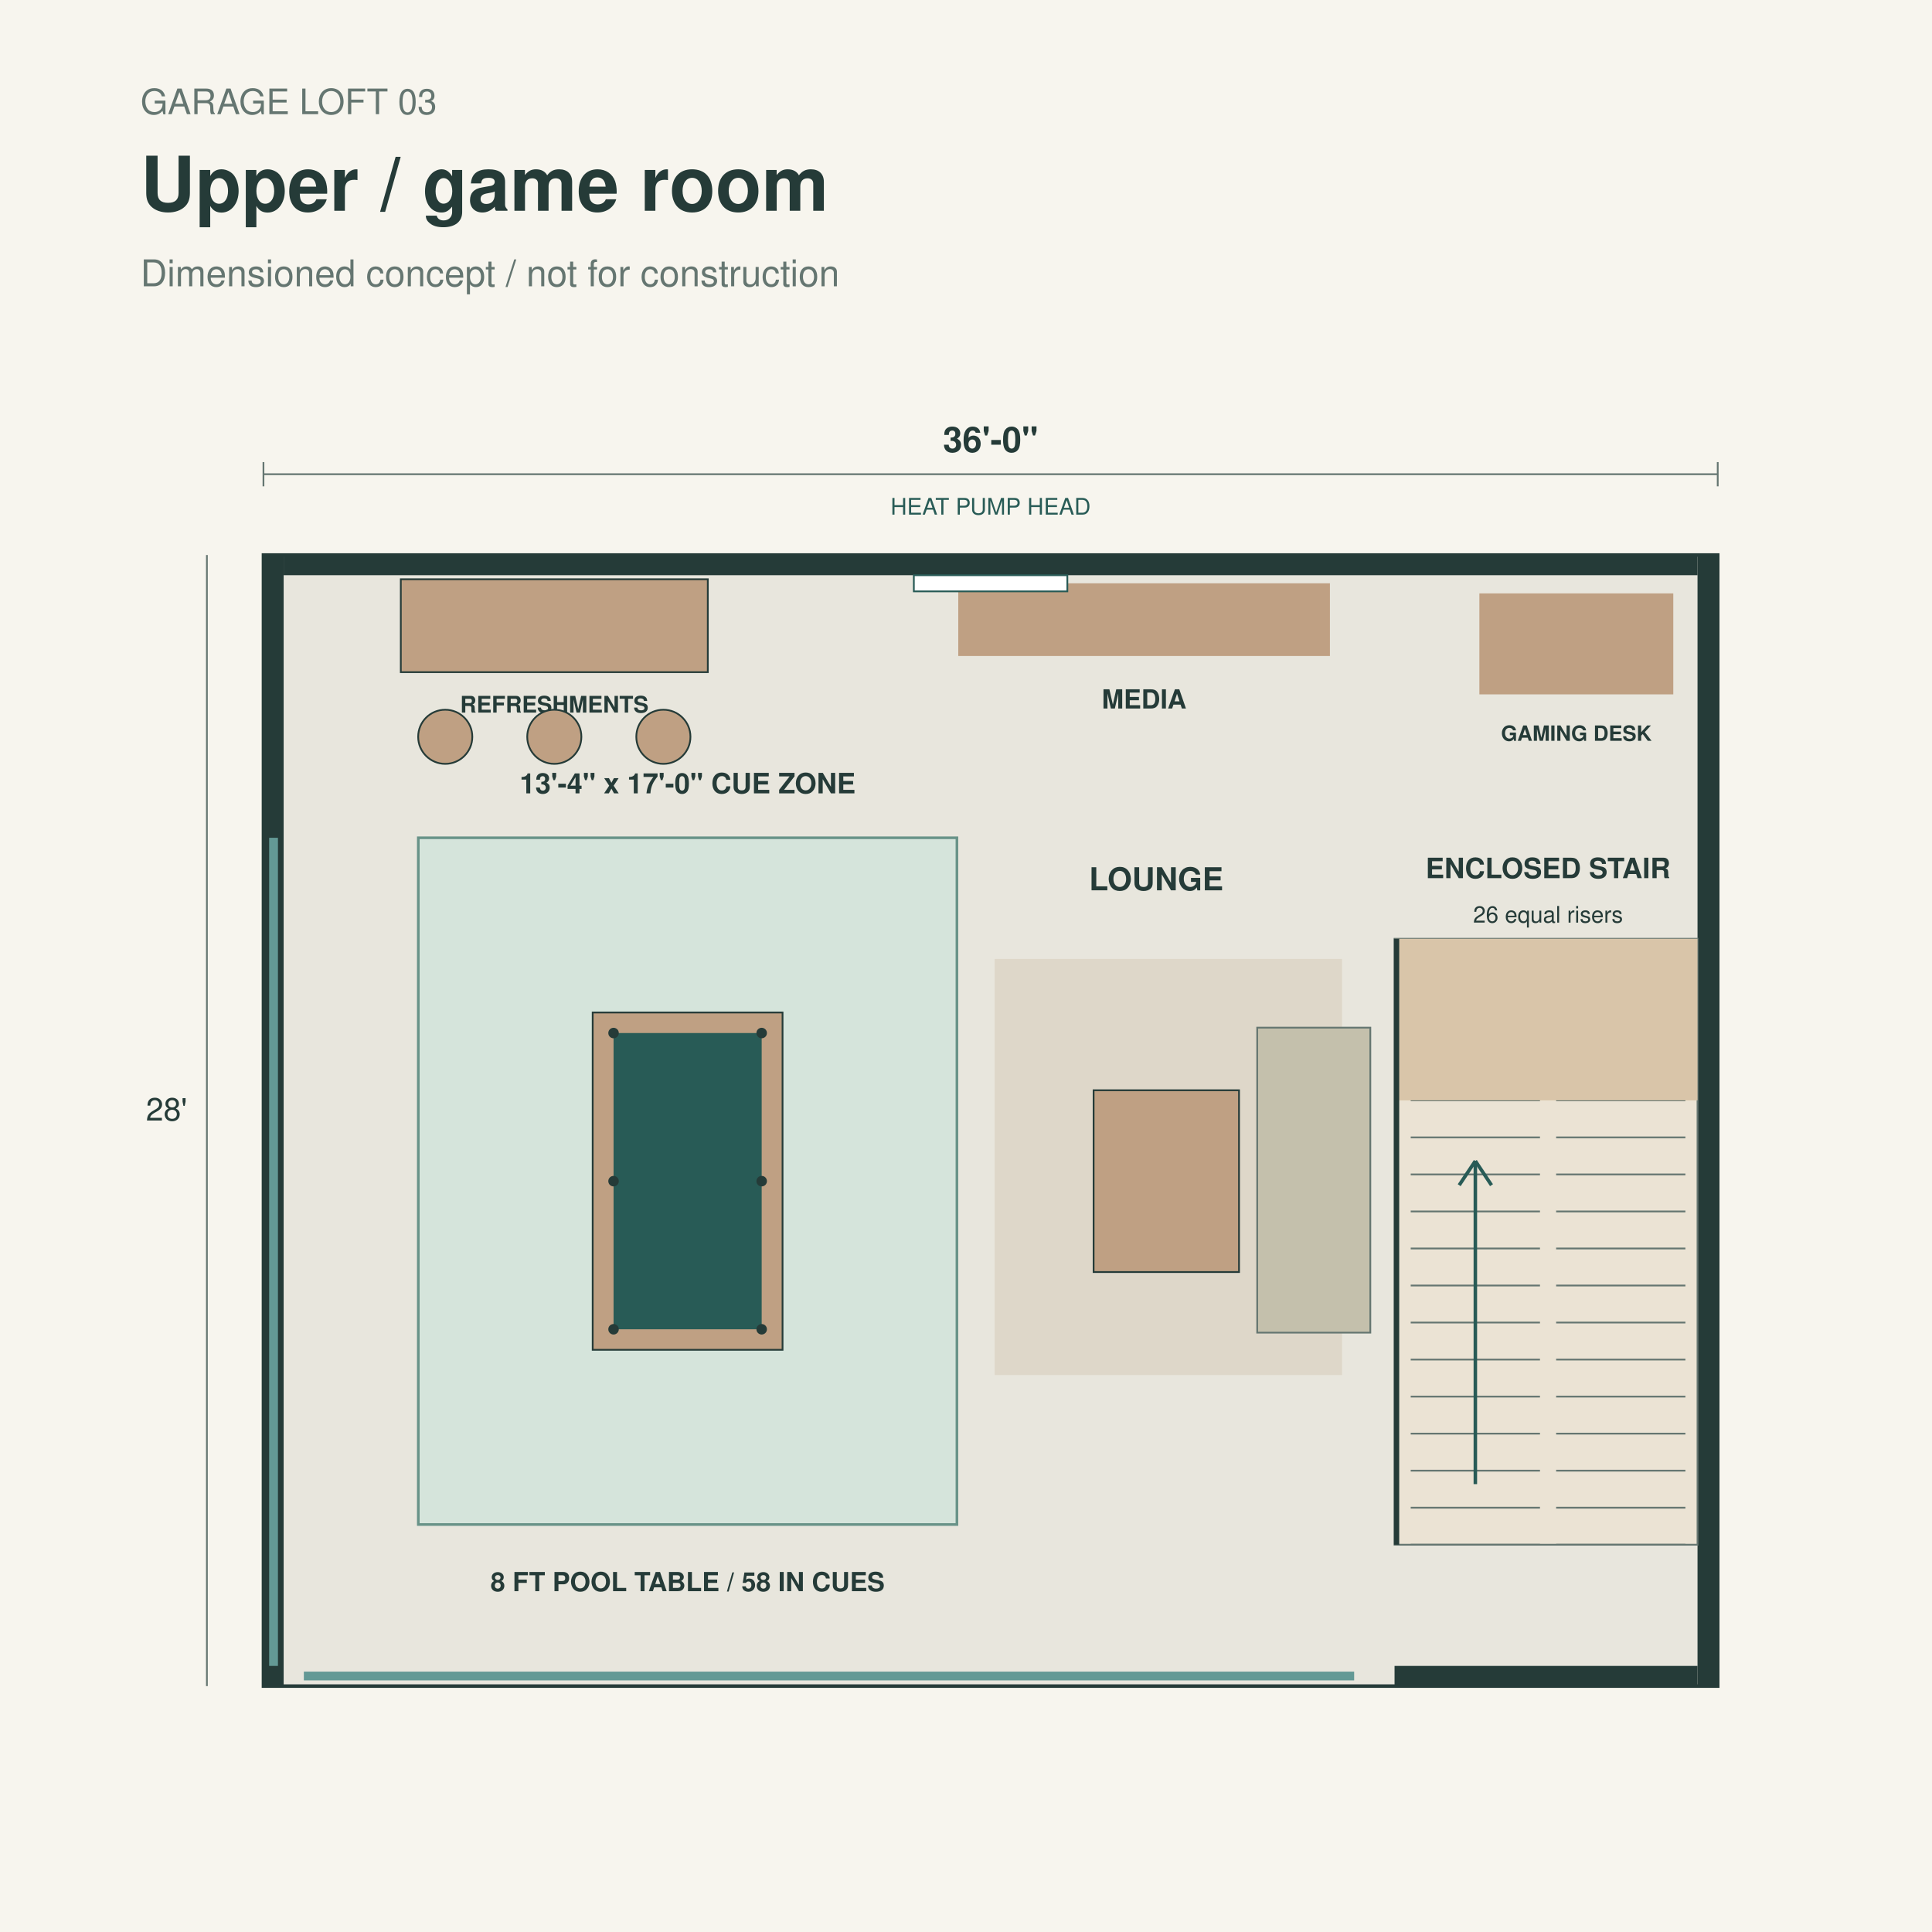
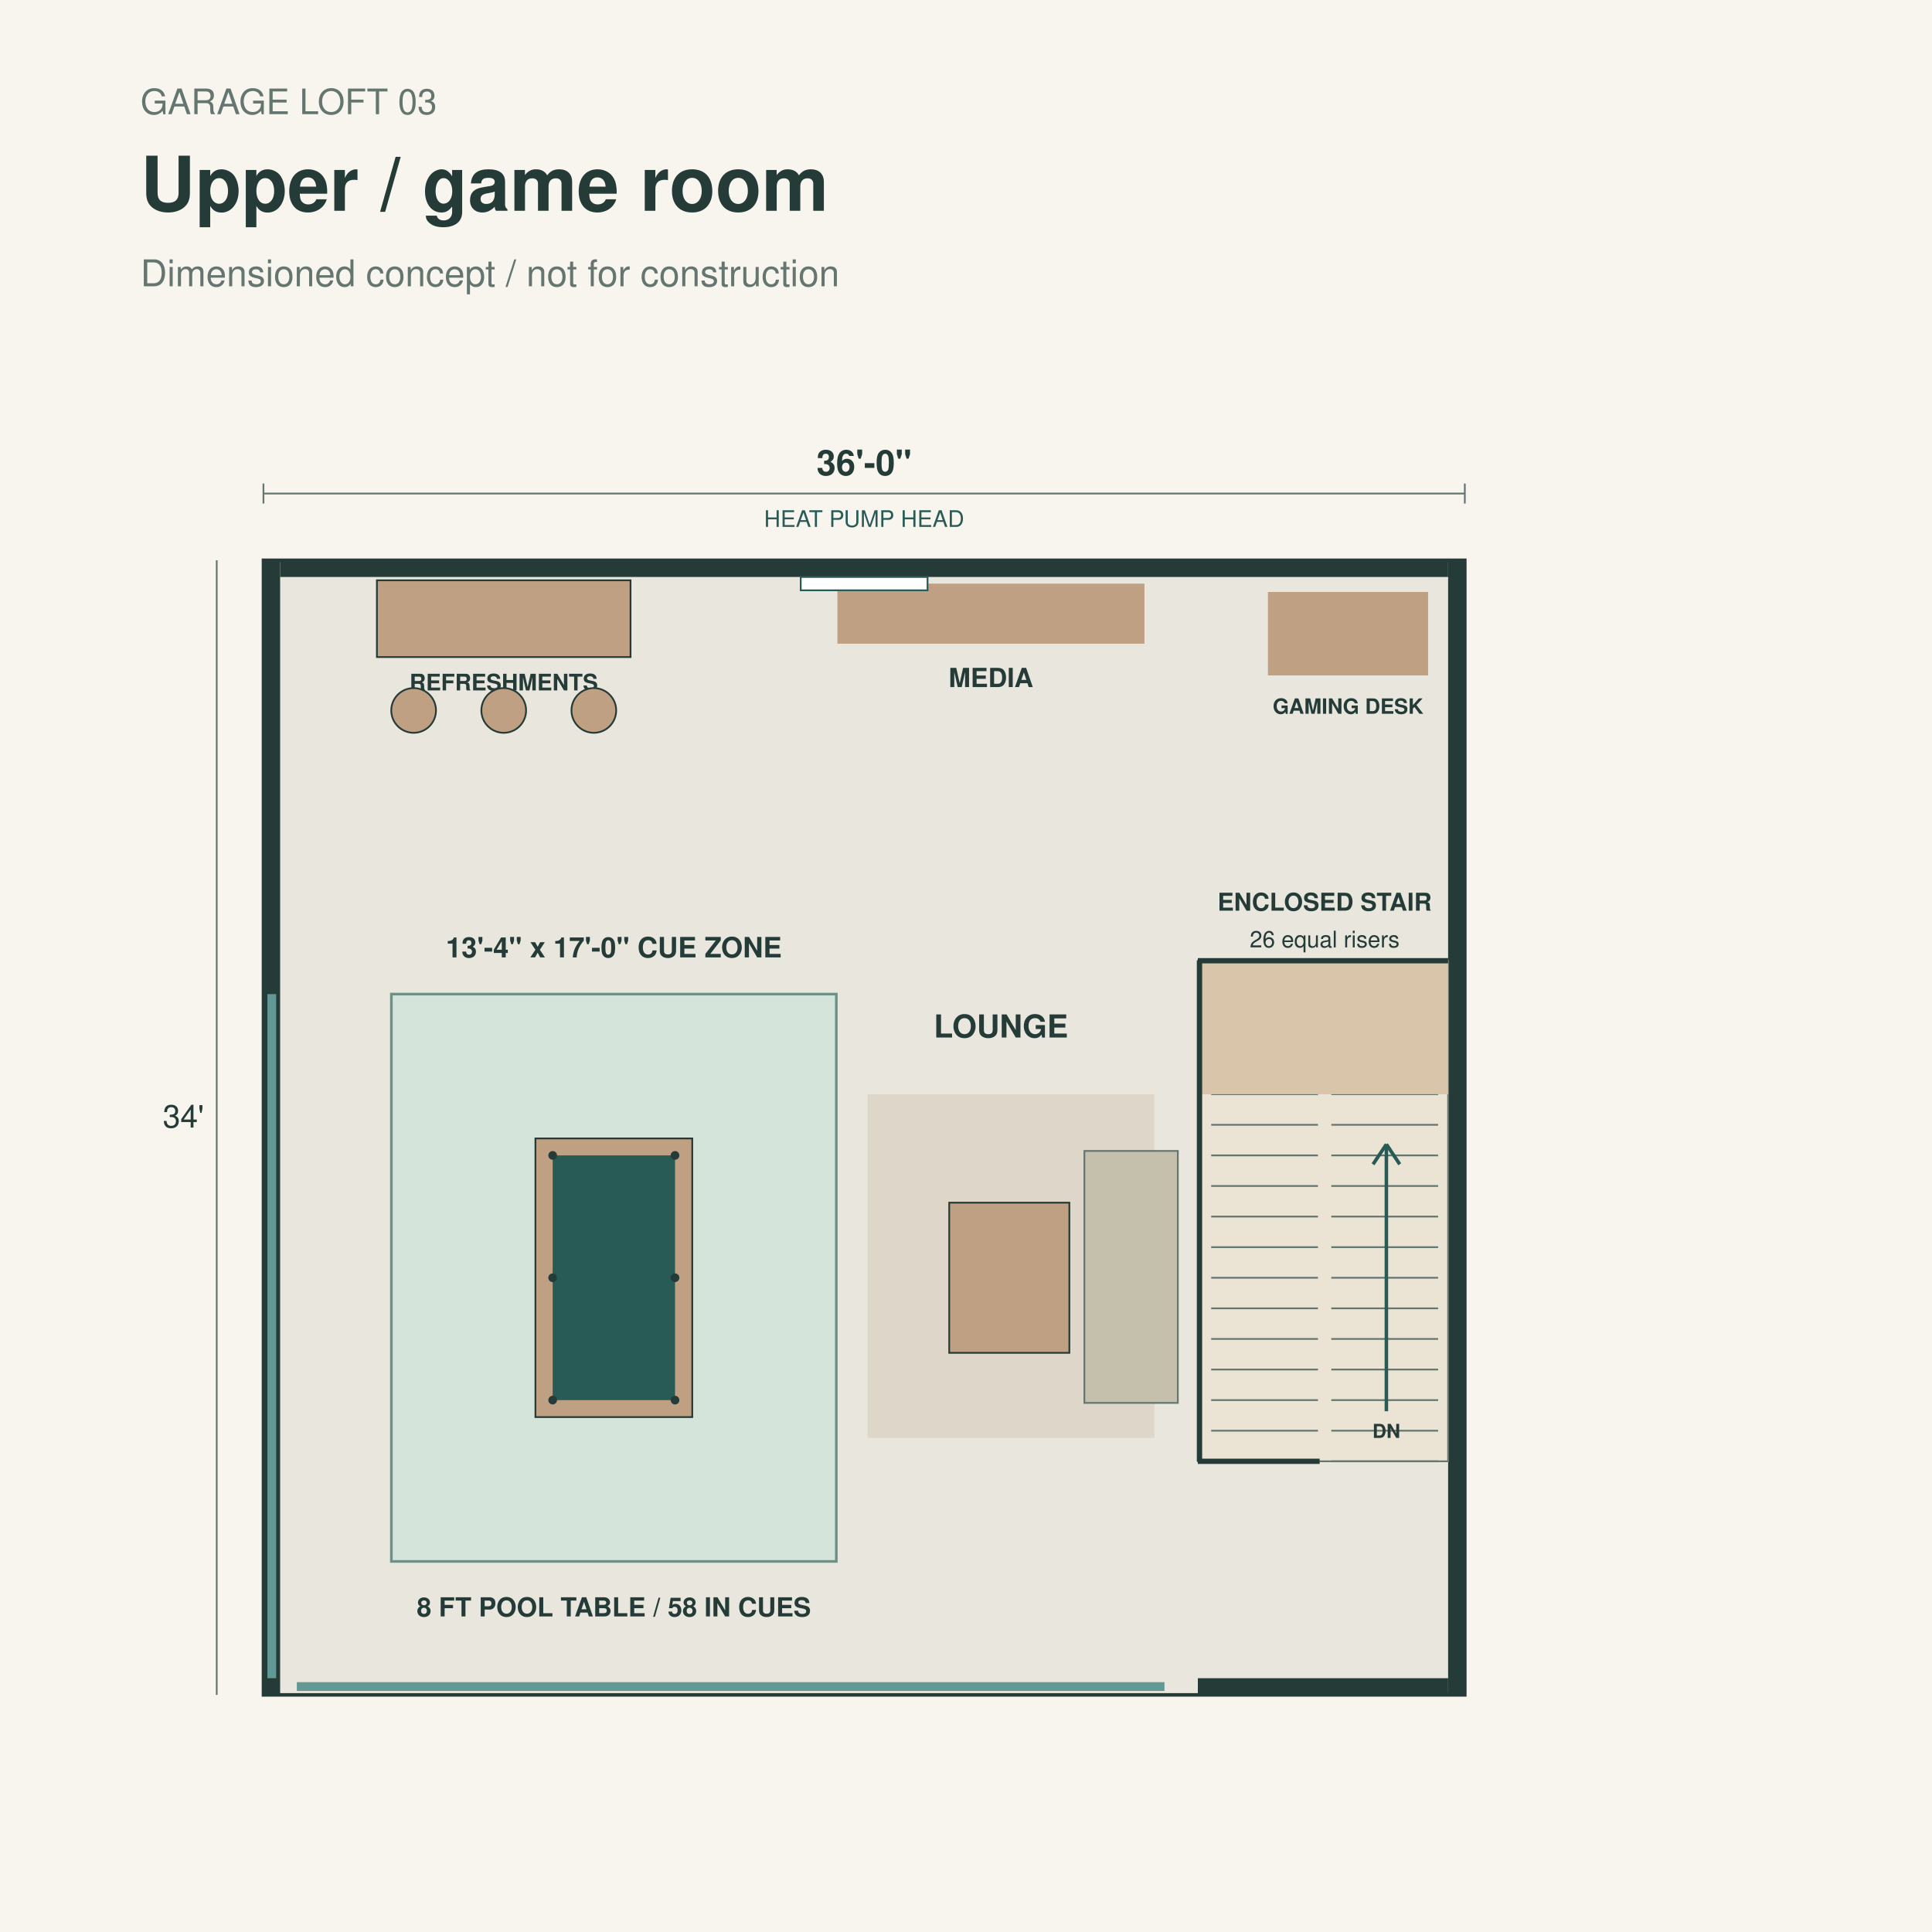
<svg xmlns="http://www.w3.org/2000/svg" width="1100" height="1100" viewBox="0 0 1100 1100">
  <rect x="0" y="0" width="1100" height="1100" fill="#f7f5ee" stroke="none" stroke-width="1" />
  <text x="80" y="65" font-family="Helvetica,Arial,sans-serif" font-size="20" fill="#657671" text-anchor="start" font-weight="400">GARAGE LOFT 03</text>
  <text x="80" y="120" font-family="Helvetica,Arial,sans-serif" font-size="43" fill="#253b38" text-anchor="start" font-weight="700">Upper / game room</text>
  <text x="80" y="163" font-family="Helvetica,Arial,sans-serif" font-size="21" fill="#657671" text-anchor="start" font-weight="400">Dimensioned concept / not for construction</text>
-   <rect x="150" y="316" width="828" height="644" fill="#e8e6dd" stroke="#253b38" stroke-width="2" />
-   <rect x="150" y="316" width="11.5" height="644" fill="#253b38" stroke="none" stroke-width="1" />
-   <rect x="966.5" y="316" width="11.5" height="644" fill="#253b38" stroke="none" stroke-width="1" />
-   <rect x="161.5" y="316" width="805.0" height="11.5" fill="#253b38" stroke="none" stroke-width="1" />
-   <line x1="150" y1="270" x2="978" y2="270" stroke="#657671" stroke-width="1" />
-   <line x1="150" y1="276.9" x2="150" y2="263.1" stroke="#657671" stroke-width="1" />
-   <line x1="978" y1="276.9" x2="978" y2="263.1" stroke="#657671" stroke-width="1" />
-   <text x="564" y="257.35" font-family="Helvetica,Arial,sans-serif" font-size="20" fill="#253b38" text-anchor="middle" font-weight="700">36'-0"</text>
-   <line x1="117.8" y1="960" x2="117.8" y2="316" stroke="#657671" stroke-width="1" />
-   <text x="94.8" y="638" font-family="Helvetica,Arial,sans-serif" font-size="18" fill="#253b38" text-anchor="middle" font-weight="400">28'</text>
-   <rect x="794" y="534.5" width="172.5" height="345.0" fill="#ebe3d4" stroke="#657671" stroke-width="1" />
-   <line x1="803.2" y1="879.5" x2="876.8" y2="879.5" stroke="#657671" stroke-width="1" />
-   <line x1="886" y1="879.5" x2="959.6" y2="879.5" stroke="#657671" stroke-width="1" />
-   <line x1="803.2" y1="858.417" x2="876.8" y2="858.417" stroke="#657671" stroke-width="1" />
-   <line x1="886" y1="858.417" x2="959.6" y2="858.417" stroke="#657671" stroke-width="1" />
-   <line x1="803.2" y1="837.333" x2="876.8" y2="837.333" stroke="#657671" stroke-width="1" />
-   <line x1="886" y1="837.333" x2="959.6" y2="837.333" stroke="#657671" stroke-width="1" />
-   <line x1="803.2" y1="816.25" x2="876.8" y2="816.25" stroke="#657671" stroke-width="1" />
-   <line x1="886" y1="816.25" x2="959.6" y2="816.25" stroke="#657671" stroke-width="1" />
-   <line x1="803.2" y1="795.167" x2="876.8" y2="795.167" stroke="#657671" stroke-width="1" />
-   <line x1="886" y1="795.167" x2="959.6" y2="795.167" stroke="#657671" stroke-width="1" />
-   <line x1="803.2" y1="774.083" x2="876.8" y2="774.083" stroke="#657671" stroke-width="1" />
-   <line x1="886" y1="774.083" x2="959.6" y2="774.083" stroke="#657671" stroke-width="1" />
-   <line x1="803.2" y1="753.0" x2="876.8" y2="753.0" stroke="#657671" stroke-width="1" />
-   <line x1="886" y1="753.0" x2="959.6" y2="753.0" stroke="#657671" stroke-width="1" />
-   <line x1="803.2" y1="731.917" x2="876.8" y2="731.917" stroke="#657671" stroke-width="1" />
-   <line x1="886" y1="731.917" x2="959.6" y2="731.917" stroke="#657671" stroke-width="1" />
-   <line x1="803.2" y1="710.833" x2="876.8" y2="710.833" stroke="#657671" stroke-width="1" />
-   <line x1="886" y1="710.833" x2="959.6" y2="710.833" stroke="#657671" stroke-width="1" />
-   <line x1="803.2" y1="689.75" x2="876.8" y2="689.75" stroke="#657671" stroke-width="1" />
-   <line x1="886" y1="689.75" x2="959.6" y2="689.75" stroke="#657671" stroke-width="1" />
-   <line x1="803.2" y1="668.667" x2="876.8" y2="668.667" stroke="#657671" stroke-width="1" />
-   <line x1="886" y1="668.667" x2="959.6" y2="668.667" stroke="#657671" stroke-width="1" />
-   <line x1="803.2" y1="647.583" x2="876.8" y2="647.583" stroke="#657671" stroke-width="1" />
-   <line x1="886" y1="647.583" x2="959.6" y2="647.583" stroke="#657671" stroke-width="1" />
-   <line x1="803.2" y1="626.5" x2="876.8" y2="626.5" stroke="#657671" stroke-width="1" />
-   <line x1="886" y1="626.5" x2="959.6" y2="626.5" stroke="#657671" stroke-width="1" />
-   <rect x="794" y="534.5" width="172.5" height="92.0" fill="#d9c5a9" stroke="none" stroke-width="1" />
-   <line x1="840" y1="845" x2="840" y2="661" stroke="#285b56" stroke-width="2" />
-   <line x1="840" y1="661" x2="830.8" y2="674.8" stroke="#285b56" stroke-width="2" />
-   <line x1="840" y1="661" x2="849.2" y2="674.8" stroke="#285b56" stroke-width="2" />
-   <text x="881.4" y="500" font-family="Helvetica,Arial,sans-serif" font-size="16" fill="#253b38" text-anchor="middle" font-weight="700">ENCLOSED STAIR</text>
-   <text x="881.4" y="525.3" font-family="Helvetica,Arial,sans-serif" font-size="13" fill="#253b38" text-anchor="middle" font-weight="400">26 equal risers</text>
-   <line x1="173" y1="954.25" x2="771" y2="954.25" stroke="#639995" stroke-width="5" />
-   <line x1="155.75" y1="948.5" x2="155.75" y2="477" stroke="#639995" stroke-width="5" />
-   <rect x="794" y="948.5" width="172.5" height="11.5" fill="#253b38" stroke="none" stroke-width="1" />
-   <rect x="238.167" y="477.0" width="306.667" height="391.0" fill="#d5e4db" stroke="#689388" stroke-width="1.5" />
-   <rect x="337.45" y="576.475" width="108.1" height="192.05" fill="#bfa083" stroke="#253b38" stroke-width="1" />
-   <rect x="349.333" y="588.167" width="84.333" height="168.667" fill="#285b56" stroke="none" stroke-width="1" />
-   <circle cx="349.333" cy="756.833" r="2.99" fill="#253b38" stroke="none" stroke-width="1" />
-   <circle cx="349.333" cy="672.5" r="2.99" fill="#253b38" stroke="none" stroke-width="1" />
-   <circle cx="349.333" cy="588.167" r="2.99" fill="#253b38" stroke="none" stroke-width="1" />
-   <circle cx="433.667" cy="756.833" r="2.99" fill="#253b38" stroke="none" stroke-width="1" />
-   <circle cx="433.667" cy="672.5" r="2.99" fill="#253b38" stroke="none" stroke-width="1" />
-   <circle cx="433.667" cy="588.167" r="2.99" fill="#253b38" stroke="none" stroke-width="1" />
-   <text x="391.5" y="451.7" font-family="Helvetica,Arial,sans-serif" font-size="16" fill="#253b38" text-anchor="middle" font-weight="700">13'-4" x 17'-0" CUE ZONE</text>
-   <text x="391.5" y="905.95" font-family="Helvetica,Arial,sans-serif" font-size="15" fill="#253b38" text-anchor="middle" font-weight="700">8 FT POOL TABLE / 58 IN CUES</text>
-   <rect x="566.3" y="546" width="197.8" height="236.9" fill="#ded7c9" stroke="none" stroke-width="1" />
-   <rect x="715.8" y="585.1" width="64.4" height="173.65" fill="#c4c0ac" stroke="#657671" stroke-width="1" />
-   <rect x="622.65" y="620.75" width="82.8" height="103.5" fill="#bfa083" stroke="#253b38" stroke-width="1" />
-   <text x="658.3" y="506.9" font-family="Helvetica,Arial,sans-serif" font-size="18" fill="#253b38" text-anchor="middle" font-weight="700">LOUNGE</text>
-   <rect x="228.2" y="329.8" width="174.8" height="52.9" fill="#bfa083" stroke="#253b38" stroke-width="1" />
-   <text x="315.6" y="405.7" font-family="Helvetica,Arial,sans-serif" font-size="13" fill="#253b38" text-anchor="middle" font-weight="700">REFRESHMENTS</text>
-   <circle cx="253.5" cy="419.5" r="15.41" fill="#bfa083" stroke="#253b38" stroke-width="1" />
-   <circle cx="315.6" cy="419.5" r="15.41" fill="#bfa083" stroke="#253b38" stroke-width="1" />
-   <circle cx="377.7" cy="419.5" r="15.41" fill="#bfa083" stroke="#253b38" stroke-width="1" />
-   <rect x="545.6" y="332.1" width="211.6" height="41.4" fill="#bfa083" stroke="none" stroke-width="1" />
-   <text x="651.4" y="403.4" font-family="Helvetica,Arial,sans-serif" font-size="15" fill="#253b38" text-anchor="middle" font-weight="700">MEDIA</text>
-   <rect x="520.3" y="327.5" width="87.4" height="9.2" fill="#ffffff" stroke="#285b56" stroke-width="1" />
-   <text x="564" y="293" font-family="Helvetica,Arial,sans-serif" font-size="13" fill="#285b56" text-anchor="middle" font-weight="400">HEAT PUMP HEAD</text>
-   <rect x="842.3" y="337.85" width="110.4" height="57.5" fill="#bfa083" stroke="none" stroke-width="1" />
-   <text x="897.5" y="421.8" font-family="Helvetica,Arial,sans-serif" font-size="12" fill="#253b38" text-anchor="middle" font-weight="700">GAMING DESK</text>
-   <line x1="795.15" y1="879.5" x2="795.15" y2="534.5" stroke="#253b38" stroke-width="3" />
+   <rect x="150" y="319" width="684" height="646" fill="#e8e6dd" stroke="#253b38" stroke-width="2" />
+   <rect x="150" y="319" width="9.5" height="646" fill="#253b38" stroke="none" stroke-width="1" />
+   <rect x="824.5" y="319" width="9.5" height="646" fill="#253b38" stroke="none" stroke-width="1" />
+   <rect x="159.5" y="319" width="665.0" height="9.5" fill="#253b38" stroke="none" stroke-width="1" />
+   <line x1="150" y1="281" x2="834" y2="281" stroke="#657671" stroke-width="1" />
+   <line x1="150" y1="286.7" x2="150" y2="275.3" stroke="#657671" stroke-width="1" />
+   <line x1="834" y1="286.7" x2="834" y2="275.3" stroke="#657671" stroke-width="1" />
+   <text x="492" y="270.55" font-family="Helvetica,Arial,sans-serif" font-size="20" fill="#253b38" text-anchor="middle" font-weight="700">36'-0"</text>
+   <line x1="123.4" y1="965" x2="123.4" y2="319" stroke="#657671" stroke-width="1" />
+   <text x="104.4" y="642" font-family="Helvetica,Arial,sans-serif" font-size="18" fill="#253b38" text-anchor="middle" font-weight="400">34'</text>
+   <rect x="682" y="547" width="142.5" height="285" fill="#ebe3d4" stroke="#657671" stroke-width="1" />
+   <line x1="689.6" y1="832.0" x2="750.4" y2="832.0" stroke="#657671" stroke-width="1" />
+   <line x1="758" y1="832.0" x2="818.8" y2="832.0" stroke="#657671" stroke-width="1" />
+   <line x1="689.6" y1="814.583" x2="750.4" y2="814.583" stroke="#657671" stroke-width="1" />
+   <line x1="758" y1="814.583" x2="818.8" y2="814.583" stroke="#657671" stroke-width="1" />
+   <line x1="689.6" y1="797.167" x2="750.4" y2="797.167" stroke="#657671" stroke-width="1" />
+   <line x1="758" y1="797.167" x2="818.8" y2="797.167" stroke="#657671" stroke-width="1" />
+   <line x1="689.6" y1="779.75" x2="750.4" y2="779.75" stroke="#657671" stroke-width="1" />
+   <line x1="758" y1="779.75" x2="818.8" y2="779.75" stroke="#657671" stroke-width="1" />
+   <line x1="689.6" y1="762.333" x2="750.4" y2="762.333" stroke="#657671" stroke-width="1" />
+   <line x1="758" y1="762.333" x2="818.8" y2="762.333" stroke="#657671" stroke-width="1" />
+   <line x1="689.6" y1="744.917" x2="750.4" y2="744.917" stroke="#657671" stroke-width="1" />
+   <line x1="758" y1="744.917" x2="818.8" y2="744.917" stroke="#657671" stroke-width="1" />
+   <line x1="689.6" y1="727.5" x2="750.4" y2="727.5" stroke="#657671" stroke-width="1" />
+   <line x1="758" y1="727.5" x2="818.8" y2="727.5" stroke="#657671" stroke-width="1" />
+   <line x1="689.6" y1="710.083" x2="750.4" y2="710.083" stroke="#657671" stroke-width="1" />
+   <line x1="758" y1="710.083" x2="818.8" y2="710.083" stroke="#657671" stroke-width="1" />
+   <line x1="689.6" y1="692.667" x2="750.4" y2="692.667" stroke="#657671" stroke-width="1" />
+   <line x1="758" y1="692.667" x2="818.8" y2="692.667" stroke="#657671" stroke-width="1" />
+   <line x1="689.6" y1="675.25" x2="750.4" y2="675.25" stroke="#657671" stroke-width="1" />
+   <line x1="758" y1="675.25" x2="818.8" y2="675.25" stroke="#657671" stroke-width="1" />
+   <line x1="689.6" y1="657.833" x2="750.4" y2="657.833" stroke="#657671" stroke-width="1" />
+   <line x1="758" y1="657.833" x2="818.8" y2="657.833" stroke="#657671" stroke-width="1" />
+   <line x1="689.6" y1="640.417" x2="750.4" y2="640.417" stroke="#657671" stroke-width="1" />
+   <line x1="758" y1="640.417" x2="818.8" y2="640.417" stroke="#657671" stroke-width="1" />
+   <line x1="689.6" y1="623.0" x2="750.4" y2="623.0" stroke="#657671" stroke-width="1" />
+   <line x1="758" y1="623.0" x2="818.8" y2="623.0" stroke="#657671" stroke-width="1" />
+   <rect x="682" y="547" width="142.5" height="76" fill="#d9c5a9" stroke="none" stroke-width="1" />
+   <line x1="789.35" y1="803.5" x2="789.35" y2="651.5" stroke="#285b56" stroke-width="2" />
+   <line x1="789.35" y1="651.5" x2="781.75" y2="662.9" stroke="#285b56" stroke-width="2" />
+   <line x1="789.35" y1="651.5" x2="796.95" y2="662.9" stroke="#285b56" stroke-width="2" />
+   <text x="789.35" y="818.7" font-family="Helvetica,Arial,sans-serif" font-size="11" fill="#253b38" text-anchor="middle" font-weight="700">DN</text>
+   <text x="754.2" y="518.5" font-family="Helvetica,Arial,sans-serif" font-size="14" fill="#253b38" text-anchor="middle" font-weight="700">ENCLOSED STAIR</text>
+   <text x="754.2" y="539.4" font-family="Helvetica,Arial,sans-serif" font-size="13" fill="#253b38" text-anchor="middle" font-weight="400">26 equal risers</text>
+   <line x1="169" y1="960.25" x2="663" y2="960.25" stroke="#639995" stroke-width="5" />
+   <line x1="154.75" y1="955.5" x2="154.75" y2="566" stroke="#639995" stroke-width="5" />
+   <rect x="682" y="955.5" width="142.5" height="9.5" fill="#253b38" stroke="none" stroke-width="1" />
+   <rect x="222.833" y="566.0" width="253.333" height="323.0" fill="#d5e4db" stroke="#689388" stroke-width="1.5" />
+   <rect x="304.85" y="648.175" width="89.3" height="158.65" fill="#bfa083" stroke="#253b38" stroke-width="1" />
+   <rect x="314.667" y="657.833" width="69.667" height="139.333" fill="#285b56" stroke="none" stroke-width="1" />
+   <circle cx="314.667" cy="797.167" r="2.47" fill="#253b38" stroke="none" stroke-width="1" />
+   <circle cx="314.667" cy="727.5" r="2.47" fill="#253b38" stroke="none" stroke-width="1" />
+   <circle cx="314.667" cy="657.833" r="2.47" fill="#253b38" stroke="none" stroke-width="1" />
+   <circle cx="384.333" cy="797.167" r="2.47" fill="#253b38" stroke="none" stroke-width="1" />
+   <circle cx="384.333" cy="727.5" r="2.47" fill="#253b38" stroke="none" stroke-width="1" />
+   <circle cx="384.333" cy="657.833" r="2.47" fill="#253b38" stroke="none" stroke-width="1" />
+   <text x="349.5" y="545.1" font-family="Helvetica,Arial,sans-serif" font-size="16" fill="#253b38" text-anchor="middle" font-weight="700">13'-4" x 17'-0" CUE ZONE</text>
+   <text x="349.5" y="920.35" font-family="Helvetica,Arial,sans-serif" font-size="15" fill="#253b38" text-anchor="middle" font-weight="700">8 FT POOL TABLE / 58 IN CUES</text>
+   <rect x="493.9" y="623" width="163.4" height="195.7" fill="#ded7c9" stroke="none" stroke-width="1" />
+   <rect x="617.4" y="655.3" width="53.2" height="143.45" fill="#c4c0ac" stroke="#657671" stroke-width="1" />
+   <rect x="540.45" y="684.75" width="68.4" height="85.5" fill="#bfa083" stroke="#253b38" stroke-width="1" />
+   <text x="569.9" y="590.7" font-family="Helvetica,Arial,sans-serif" font-size="18" fill="#253b38" text-anchor="middle" font-weight="700">LOUNGE</text>
+   <rect x="214.6" y="330.4" width="144.4" height="43.7" fill="#bfa083" stroke="#253b38" stroke-width="1" />
+   <text x="286.8" y="393.1" font-family="Helvetica,Arial,sans-serif" font-size="13" fill="#253b38" text-anchor="middle" font-weight="700">REFRESHMENTS</text>
+   <circle cx="235.5" cy="404.5" r="12.73" fill="#bfa083" stroke="#253b38" stroke-width="1" />
+   <circle cx="286.8" cy="404.5" r="12.73" fill="#bfa083" stroke="#253b38" stroke-width="1" />
+   <circle cx="338.1" cy="404.5" r="12.73" fill="#bfa083" stroke="#253b38" stroke-width="1" />
+   <rect x="476.8" y="332.3" width="174.8" height="34.2" fill="#bfa083" stroke="none" stroke-width="1" />
+   <text x="564.2" y="391.2" font-family="Helvetica,Arial,sans-serif" font-size="15" fill="#253b38" text-anchor="middle" font-weight="700">MEDIA</text>
+   <rect x="455.9" y="328.5" width="72.2" height="7.6" fill="#ffffff" stroke="#285b56" stroke-width="1" />
+   <text x="492" y="300" font-family="Helvetica,Arial,sans-serif" font-size="13" fill="#285b56" text-anchor="middle" font-weight="400">HEAT PUMP HEAD</text>
+   <rect x="721.9" y="337.05" width="91.2" height="47.5" fill="#bfa083" stroke="none" stroke-width="1" />
+   <text x="767.5" y="406.4" font-family="Helvetica,Arial,sans-serif" font-size="12" fill="#253b38" text-anchor="middle" font-weight="700">GAMING DESK</text>
+   <line x1="682.95" y1="832" x2="682.95" y2="547" stroke="#253b38" stroke-width="3" />
+   <line x1="682" y1="547" x2="824.5" y2="547" stroke="#253b38" stroke-width="3" />
+   <line x1="682" y1="832" x2="751.35" y2="832" stroke="#253b38" stroke-width="3" />
</svg>
